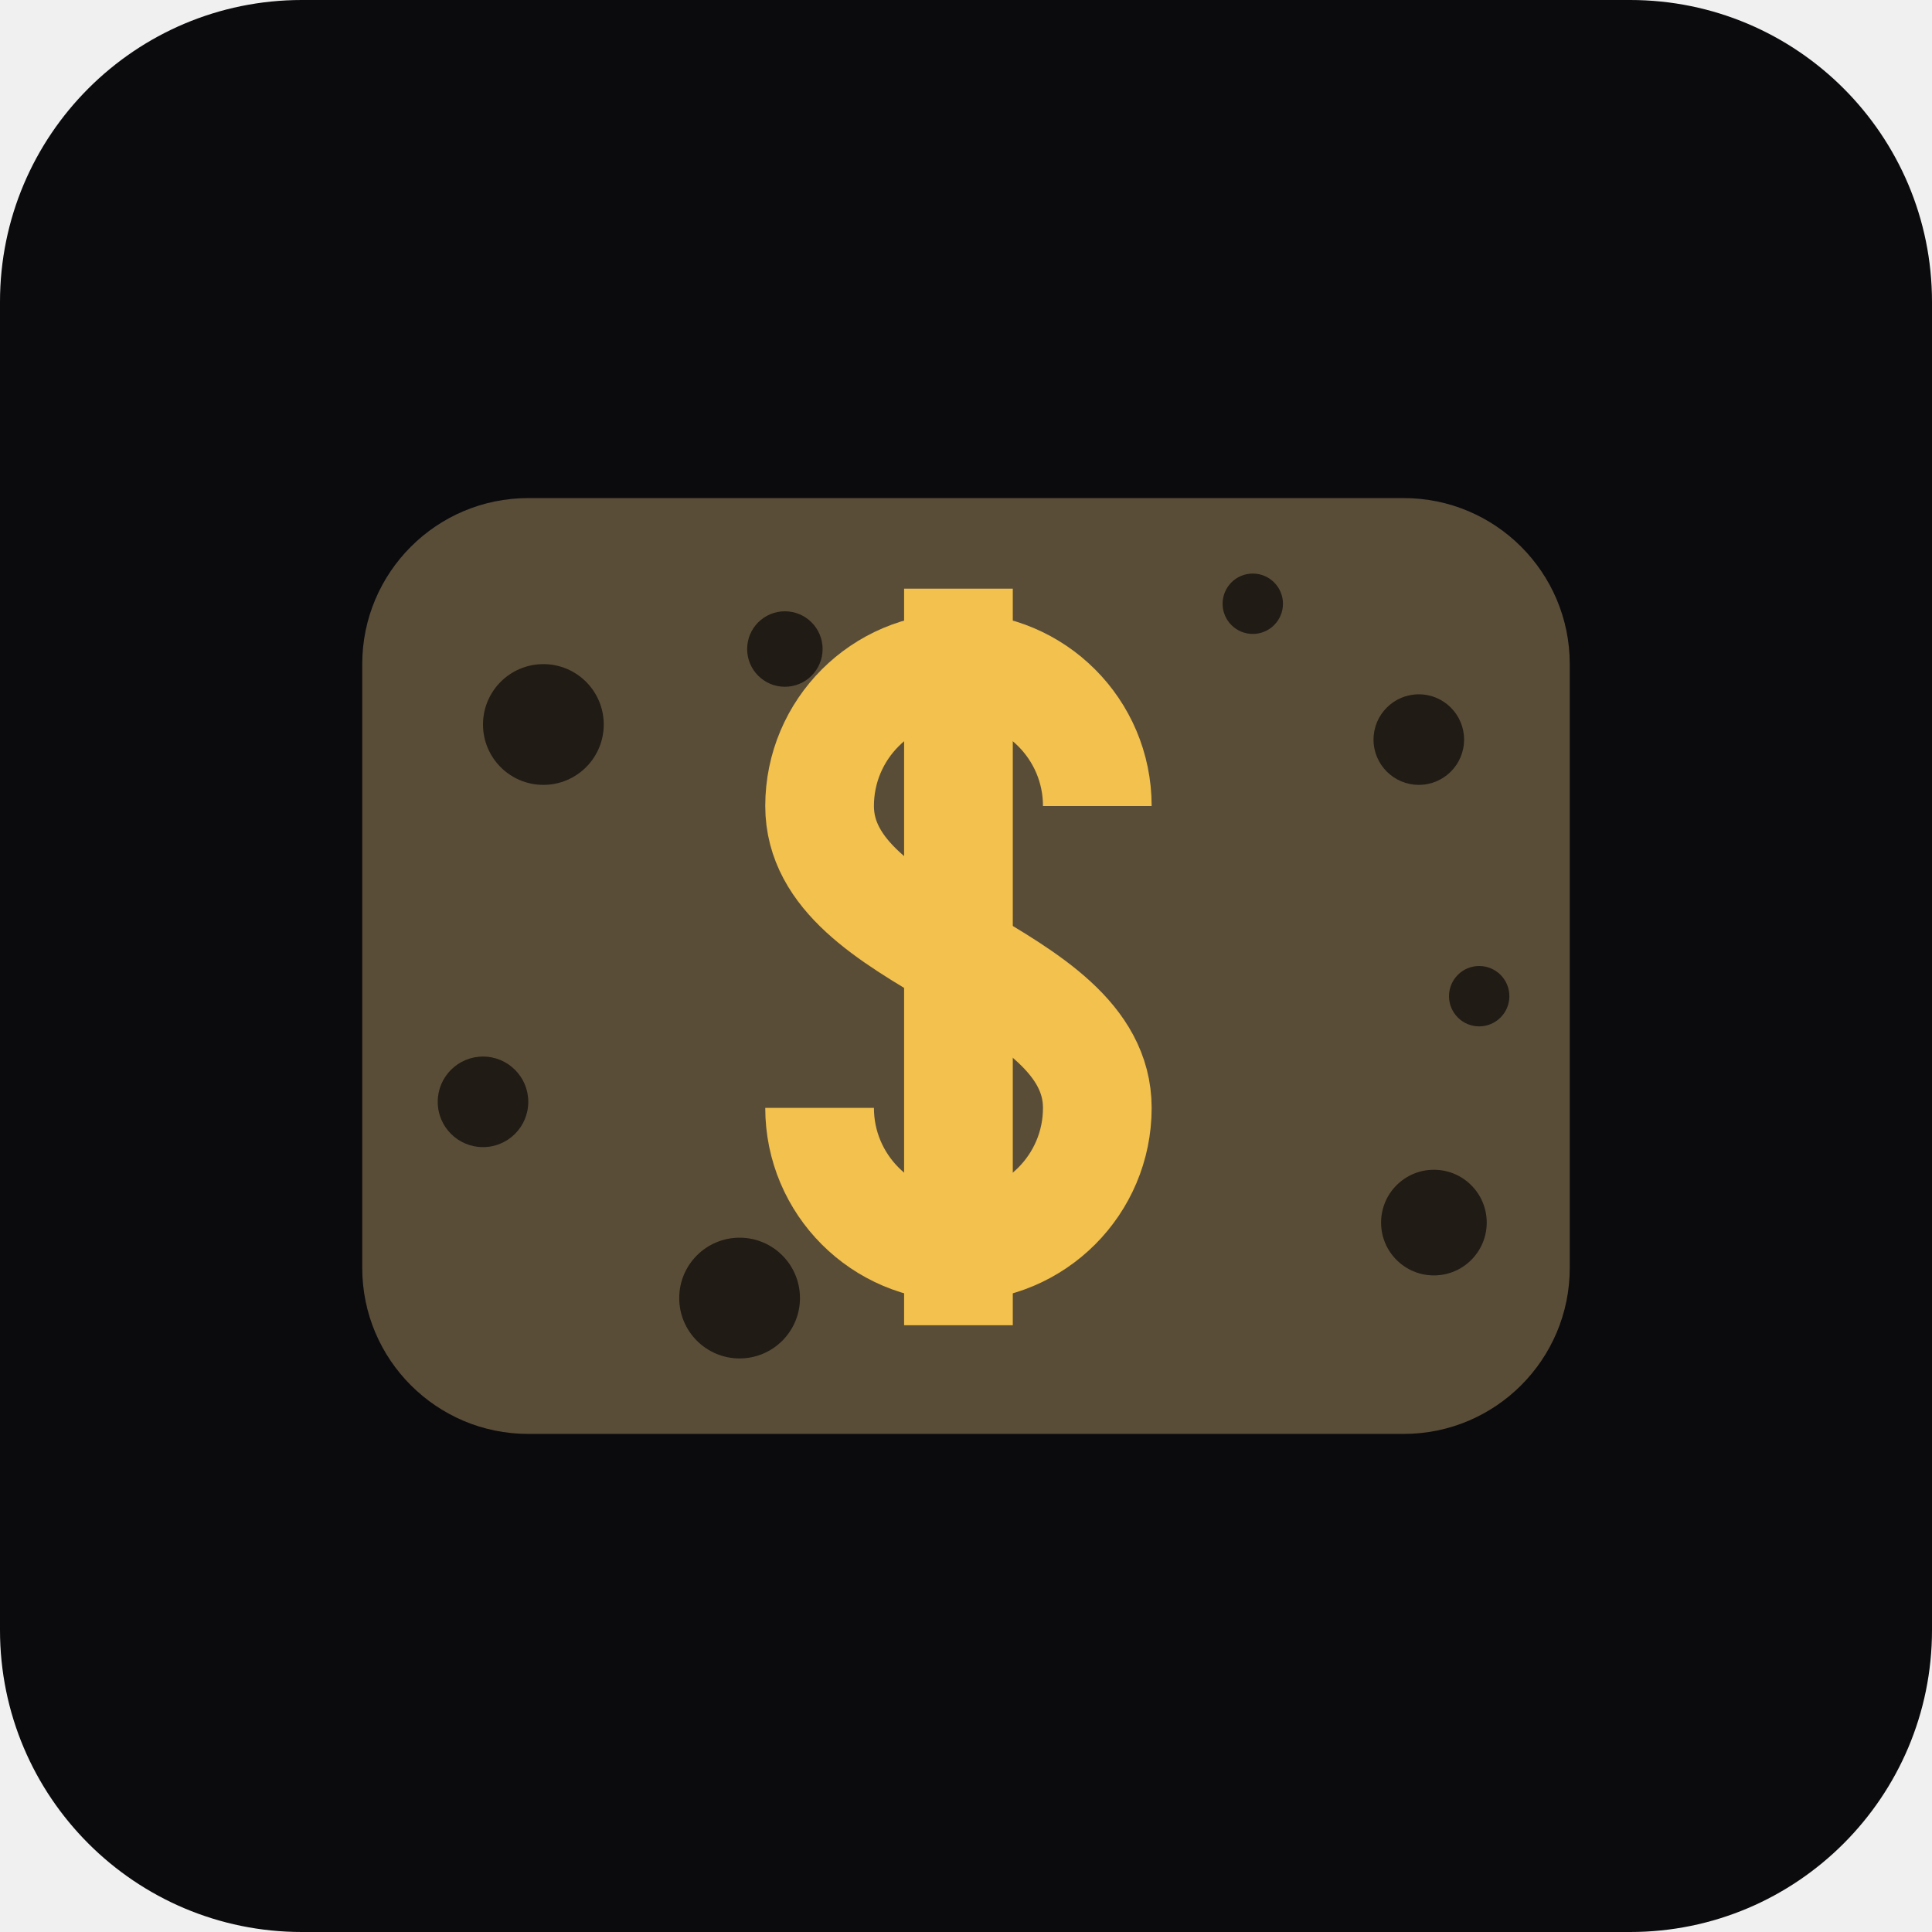
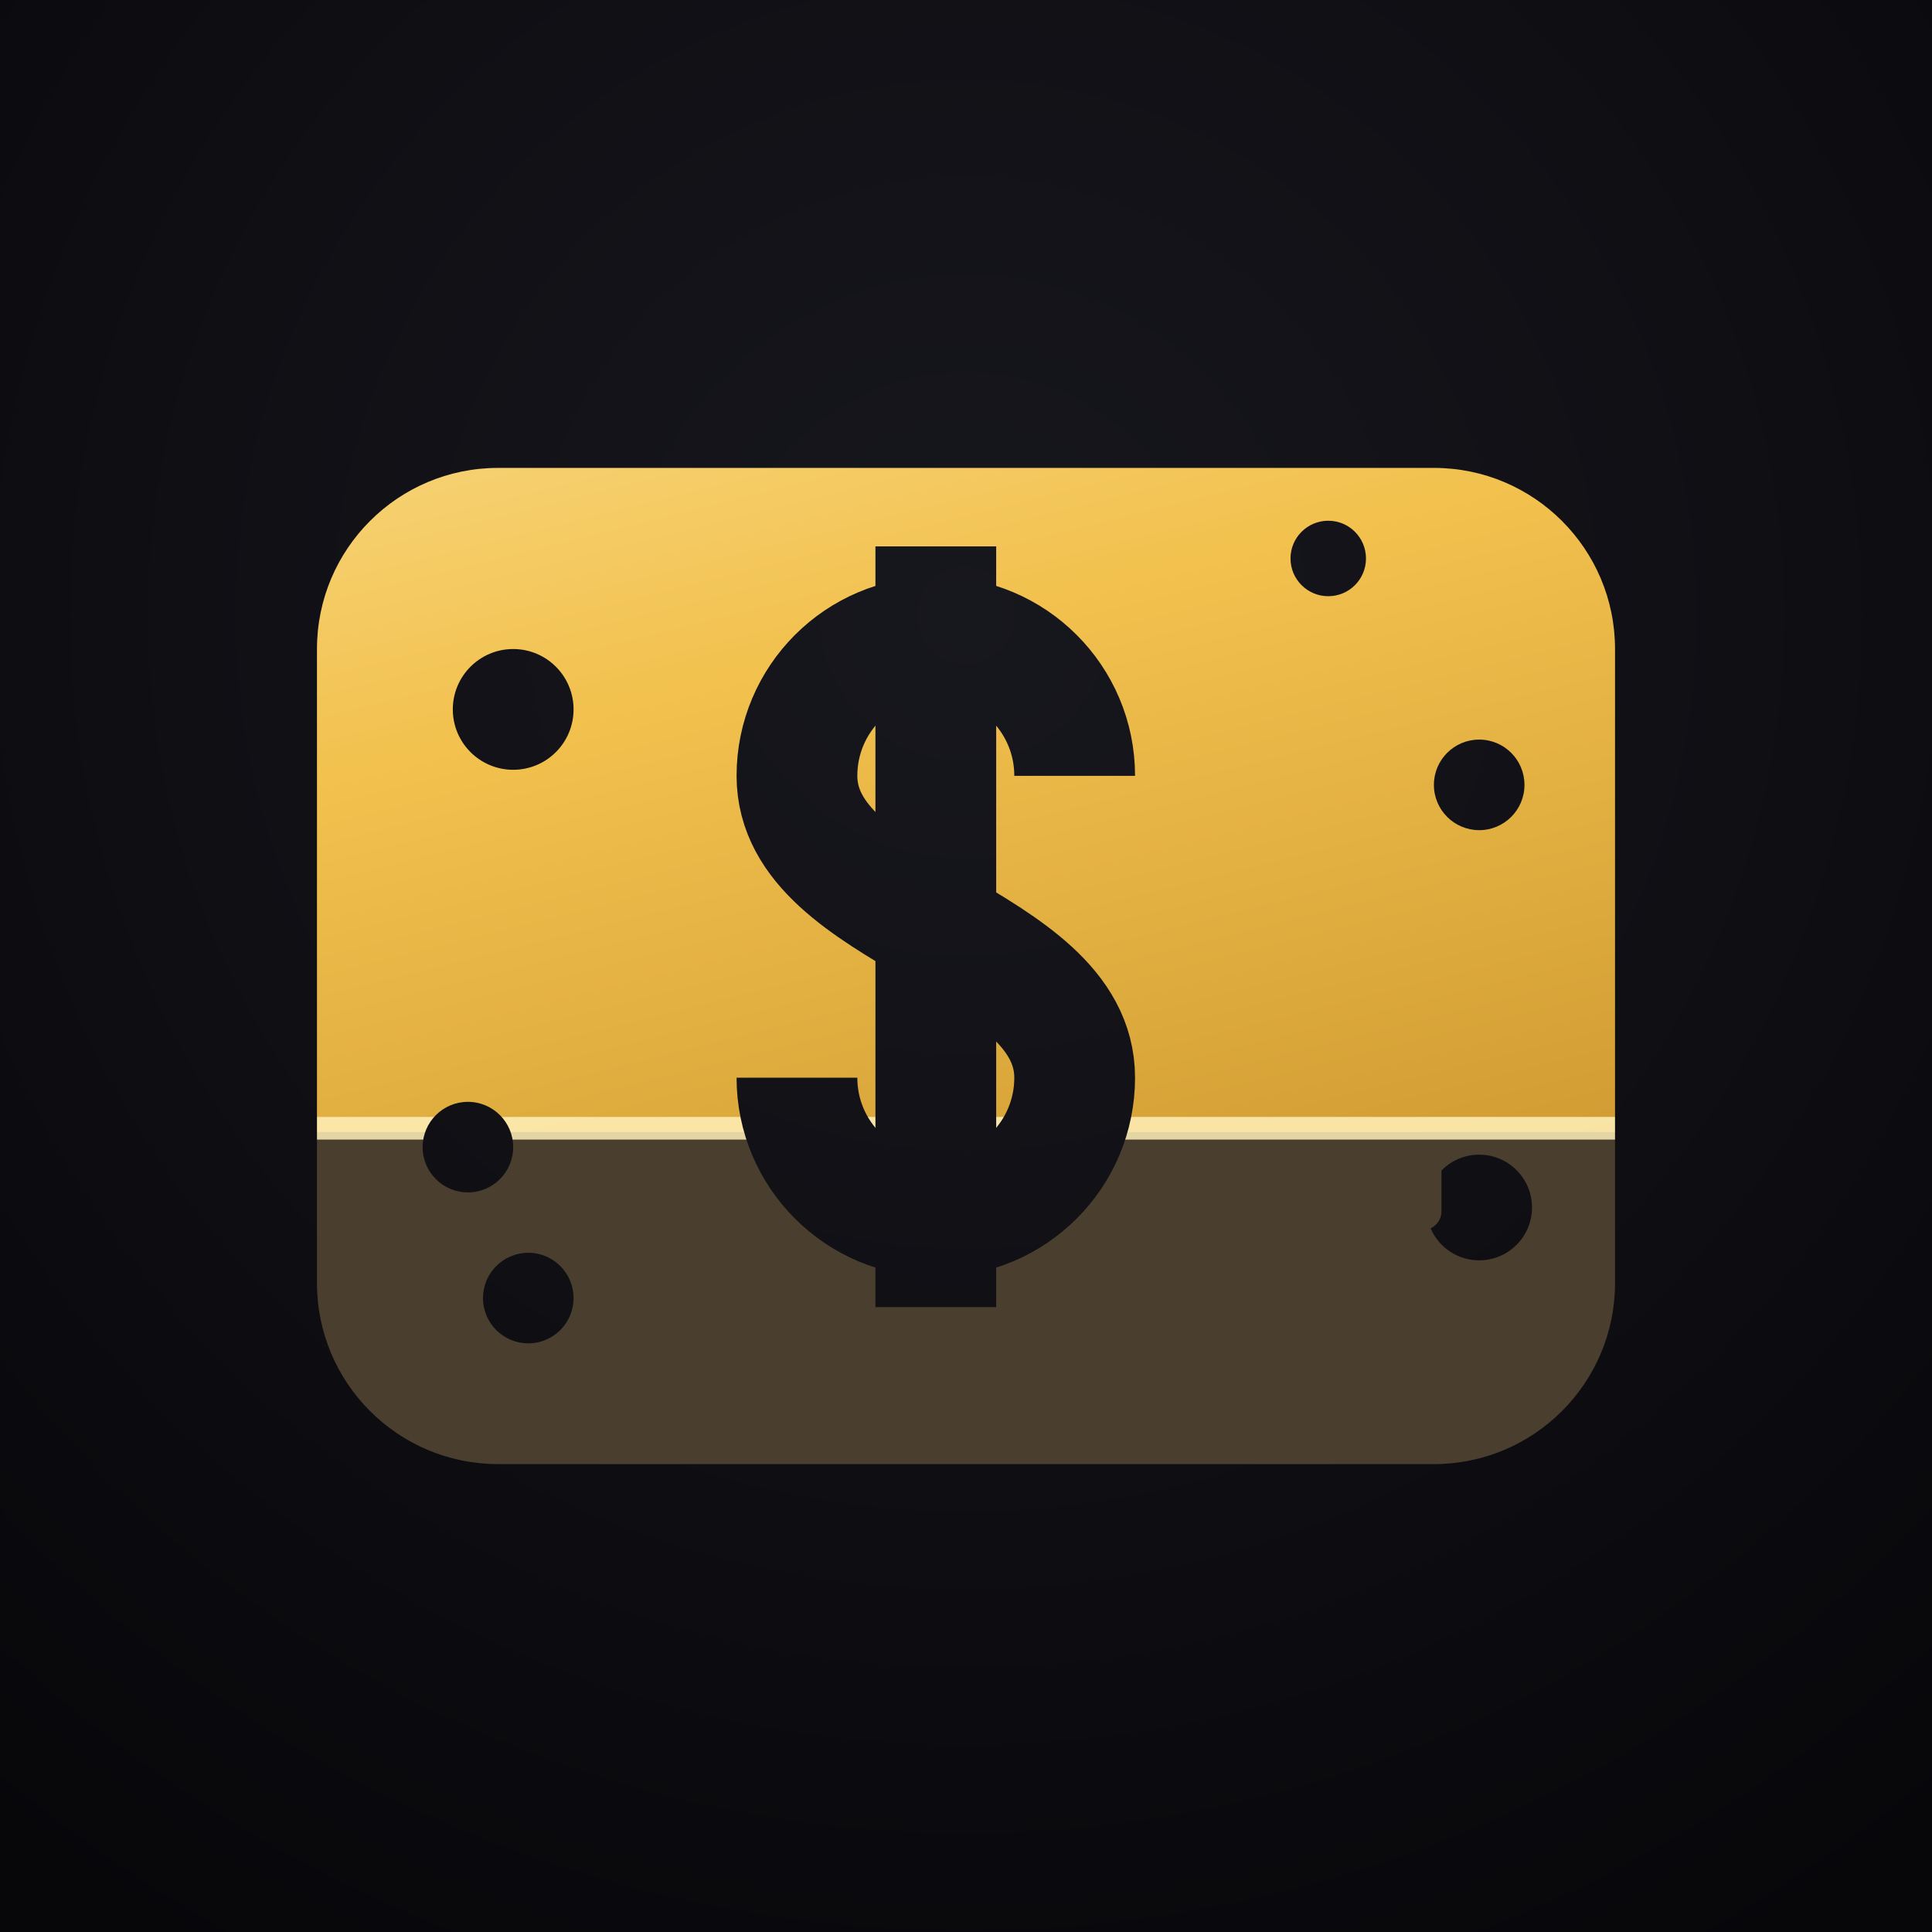
- <svg xmlns="http://www.w3.org/2000/svg" viewBox="0 0 256 256" width="256" height="256" role="img" aria-label="Sponge and dollar mark">
-   <rect width="256" height="256" rx="40" fill="#0b0b0e" />
-   <path d="M 70 66 H 186 A 22 22 0 0 1 208 88 V 168 A 22 22 0 0 1 186 190 H 70 A 22 22 0 0 1 48 168 V 88 A 22 22 0 0 1 70 66 Z" fill="#5a4d38" />
-   <g fill="#201b14">
-     <circle cx="72" cy="96" r="8" />
-     <circle cx="104" cy="86" r="5" />
-     <circle cx="188" cy="98" r="6" />
-     <circle cx="64" cy="146" r="6" />
-     <circle cx="98" cy="172" r="8" />
-     <circle cx="190" cy="162" r="7" />
-     <circle cx="196" cy="132" r="4" />
-     <circle cx="166" cy="80" r="4" />
+ <svg xmlns="http://www.w3.org/2000/svg" viewBox="0 0 256 256" width="256" height="256" role="img" aria-label="Gold block with a dollar cut out, half cleaned">
+   <defs>
+     <radialGradient id="m-bg" cx="0.5" cy="0.32" r="0.8">
+       <stop offset="0" stop-color="#17171e" />
+       <stop offset="1" stop-color="#07070a" />
+     </radialGradient>
+     <linearGradient id="m-gold" x1="0" y1="0" x2="0.25" y2="1">
+       <stop offset="0" stop-color="#fff0b8" />
+       <stop offset="0.42" stop-color="#f2c14e" />
+       <stop offset="1" stop-color="#b8811f" />
+     </linearGradient>
+     <mask id="m-cut">
+       <rect width="256" height="256" fill="#000000" />
+       <path d="M 66 62 H 190 A 24 24 0 0 1 214 86 V 170 A 24 24 0 0 1 190 194 H 66 A 24 24 0 0 1 42 170 V 86 A 24 24 0 0 1 66 62 Z" fill="#ffffff" />
+       <g transform="translate(24 26) scale(0.8)">
+         <path d="M 148 96 A 23 23 0 0 0 102 96 C 102 119 148 123 148 146 A 23 23 0 0 1 102 146" fill="none" stroke="#000000" stroke-width="20" />
+         <rect x="115" y="58" width="20" height="126" fill="#000000" />
+       </g>
+       <g fill="#000000">
+         <circle cx="68" cy="94" r="8" />
+         <circle cx="196" cy="104" r="6" />
+         <circle cx="62" cy="152" r="6" />
+         <circle cx="196" cy="160" r="7" />
+         <circle cx="70" cy="172" r="6" />
+         <circle cx="176" cy="74" r="5" />
+       </g>
+     </mask>
+   </defs>
+   <rect width="256" height="256" fill="url(#m-bg)" />
+   <g mask="url(#m-cut)">
+     <rect width="256" height="256" fill="url(#m-gold)" />
+     <rect x="0" y="150" width="256" height="106" fill="#4a3f2e" />
+     <rect x="0" y="148" width="256" height="3" fill="#fff0b8" opacity="0.85" />
  </g>
-   <g transform="translate(26.2 30) scale(0.8)">
-     <path d="M 149 96 A 23 23 0 0 0 103 96 C 103 119 149 123 149 146 A 23 23 0 0 1 103 146" fill="none" stroke="#f2c14e" stroke-width="18" />
-     <rect x="117" y="60" width="18" height="122" fill="#f2c14e" />
+   <g fill="#4a3f2e">
+     <rect x="86" y="152" width="5" height="16" rx="2.5" />
+     <rect x="150" y="152" width="5" height="24" rx="2.5" />
+     <rect x="186" y="152" width="5" height="11" rx="2.5" />
  </g>
</svg>
